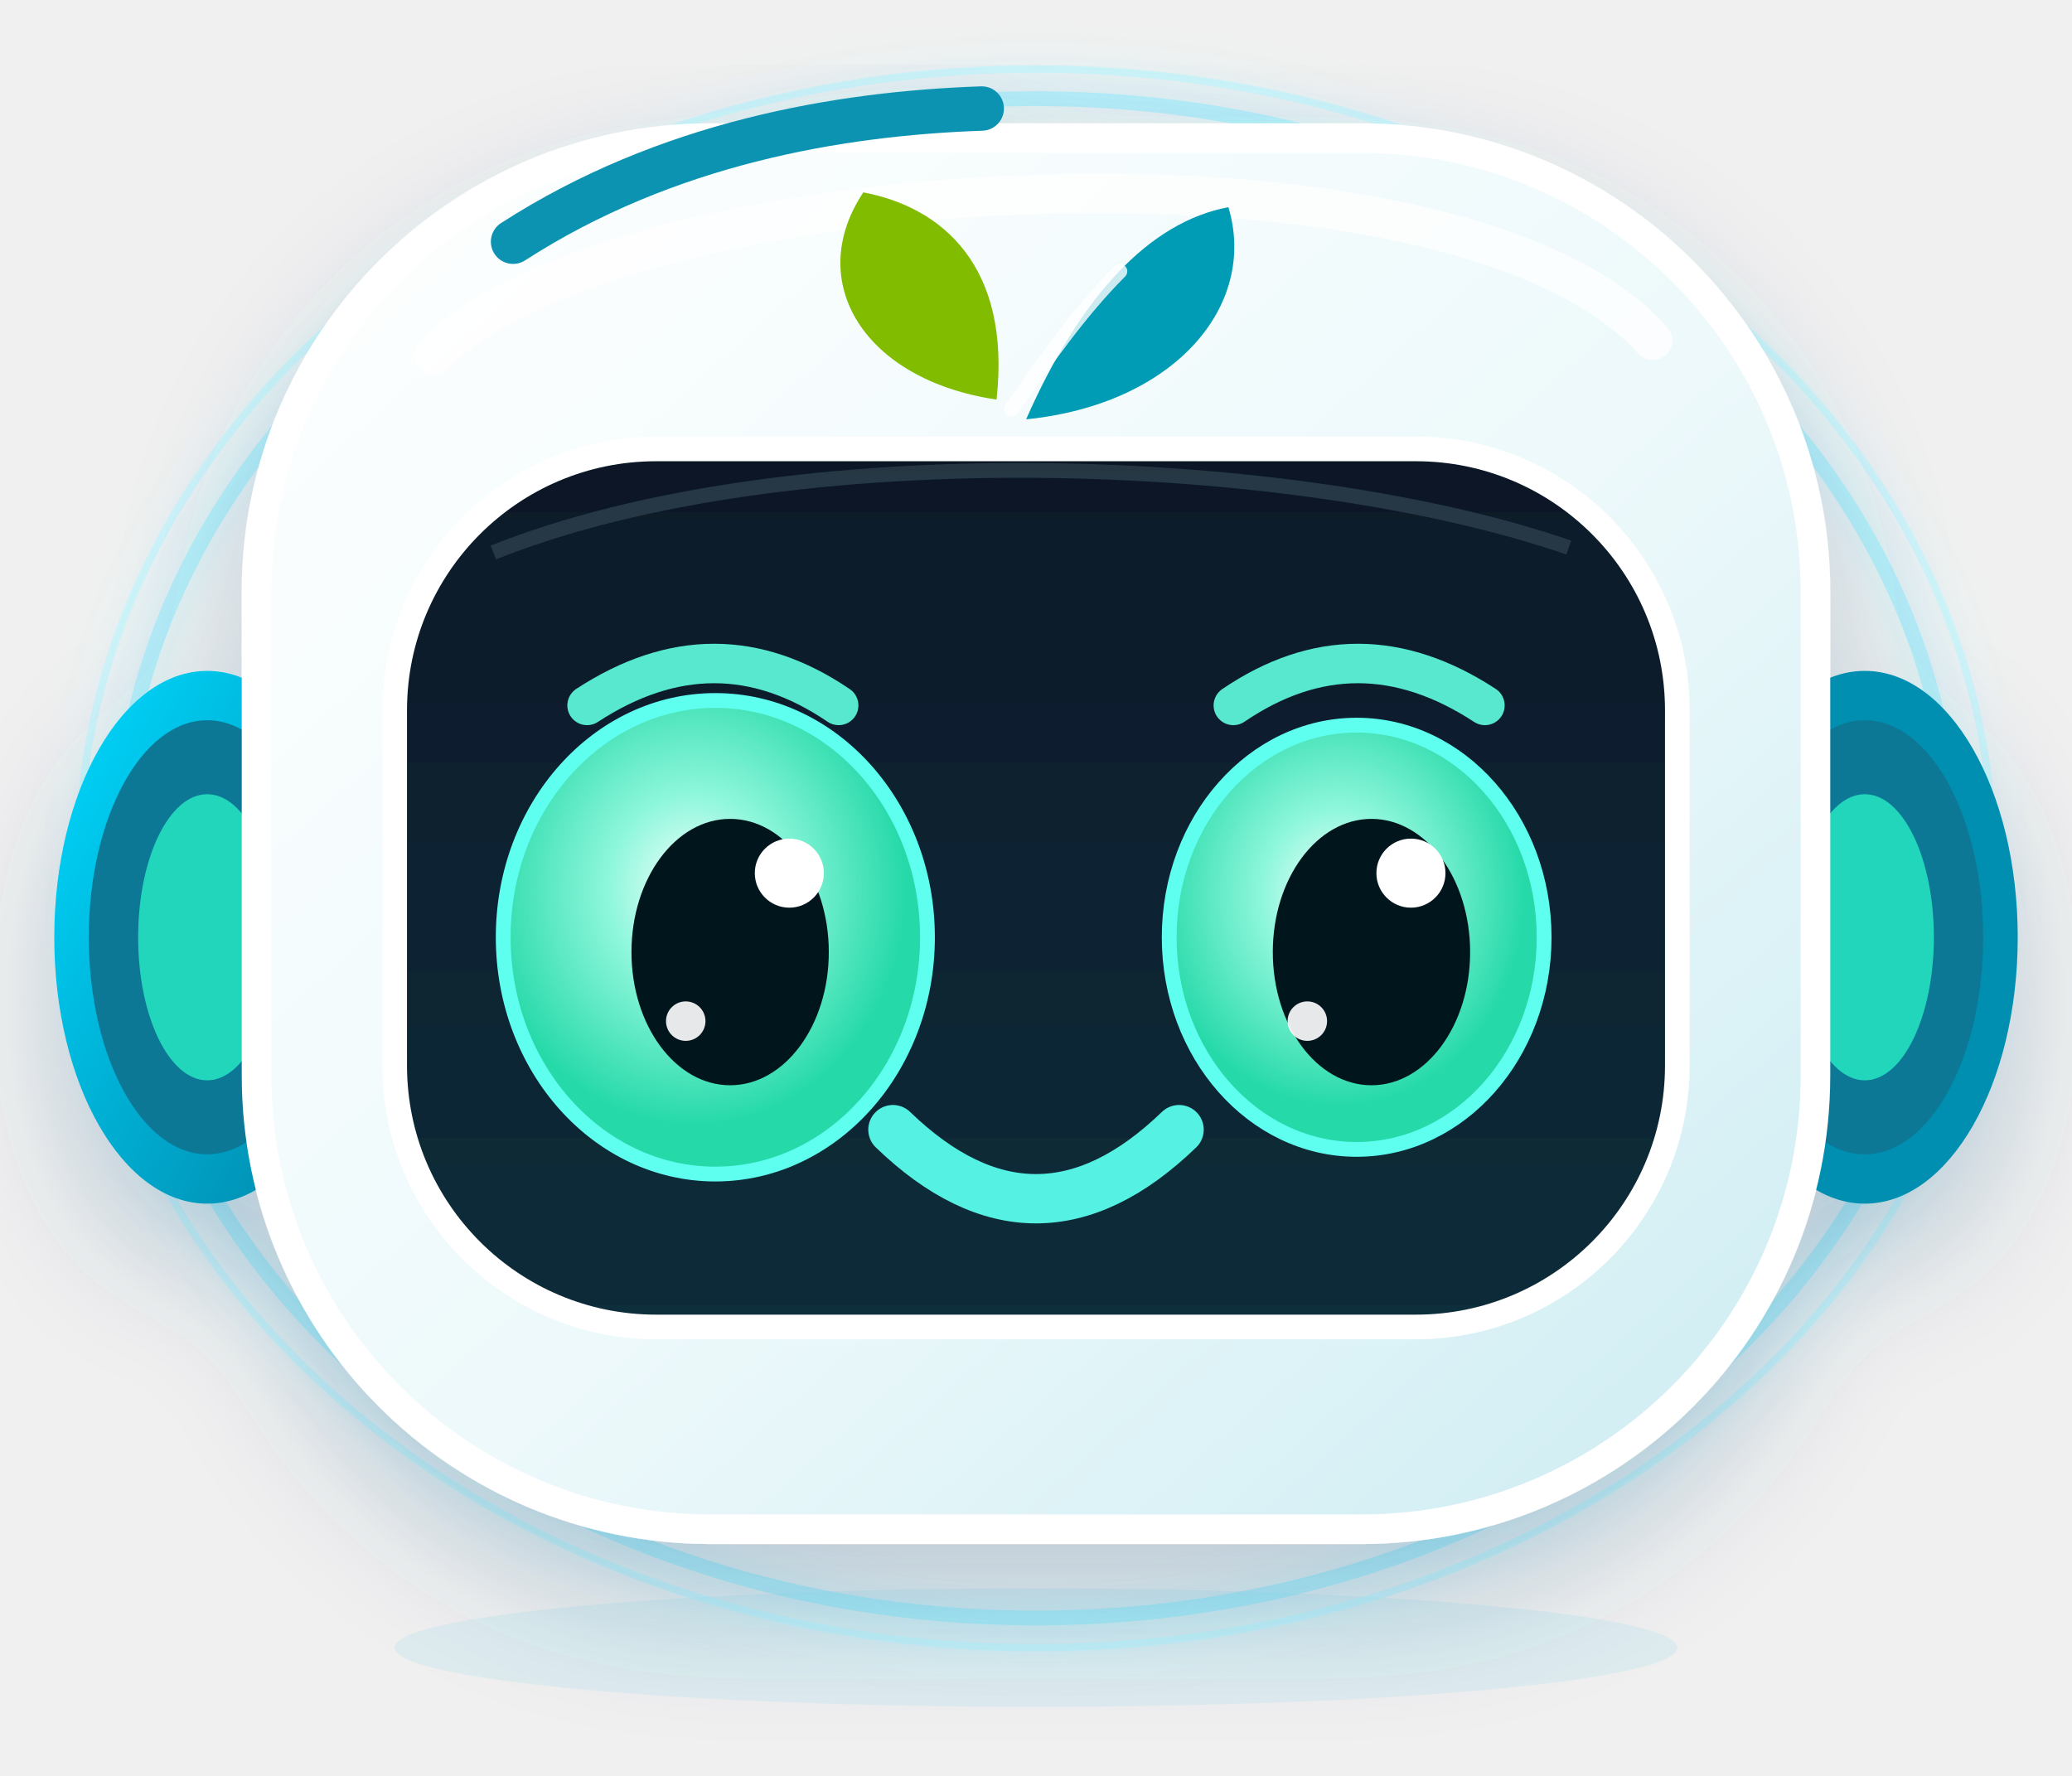
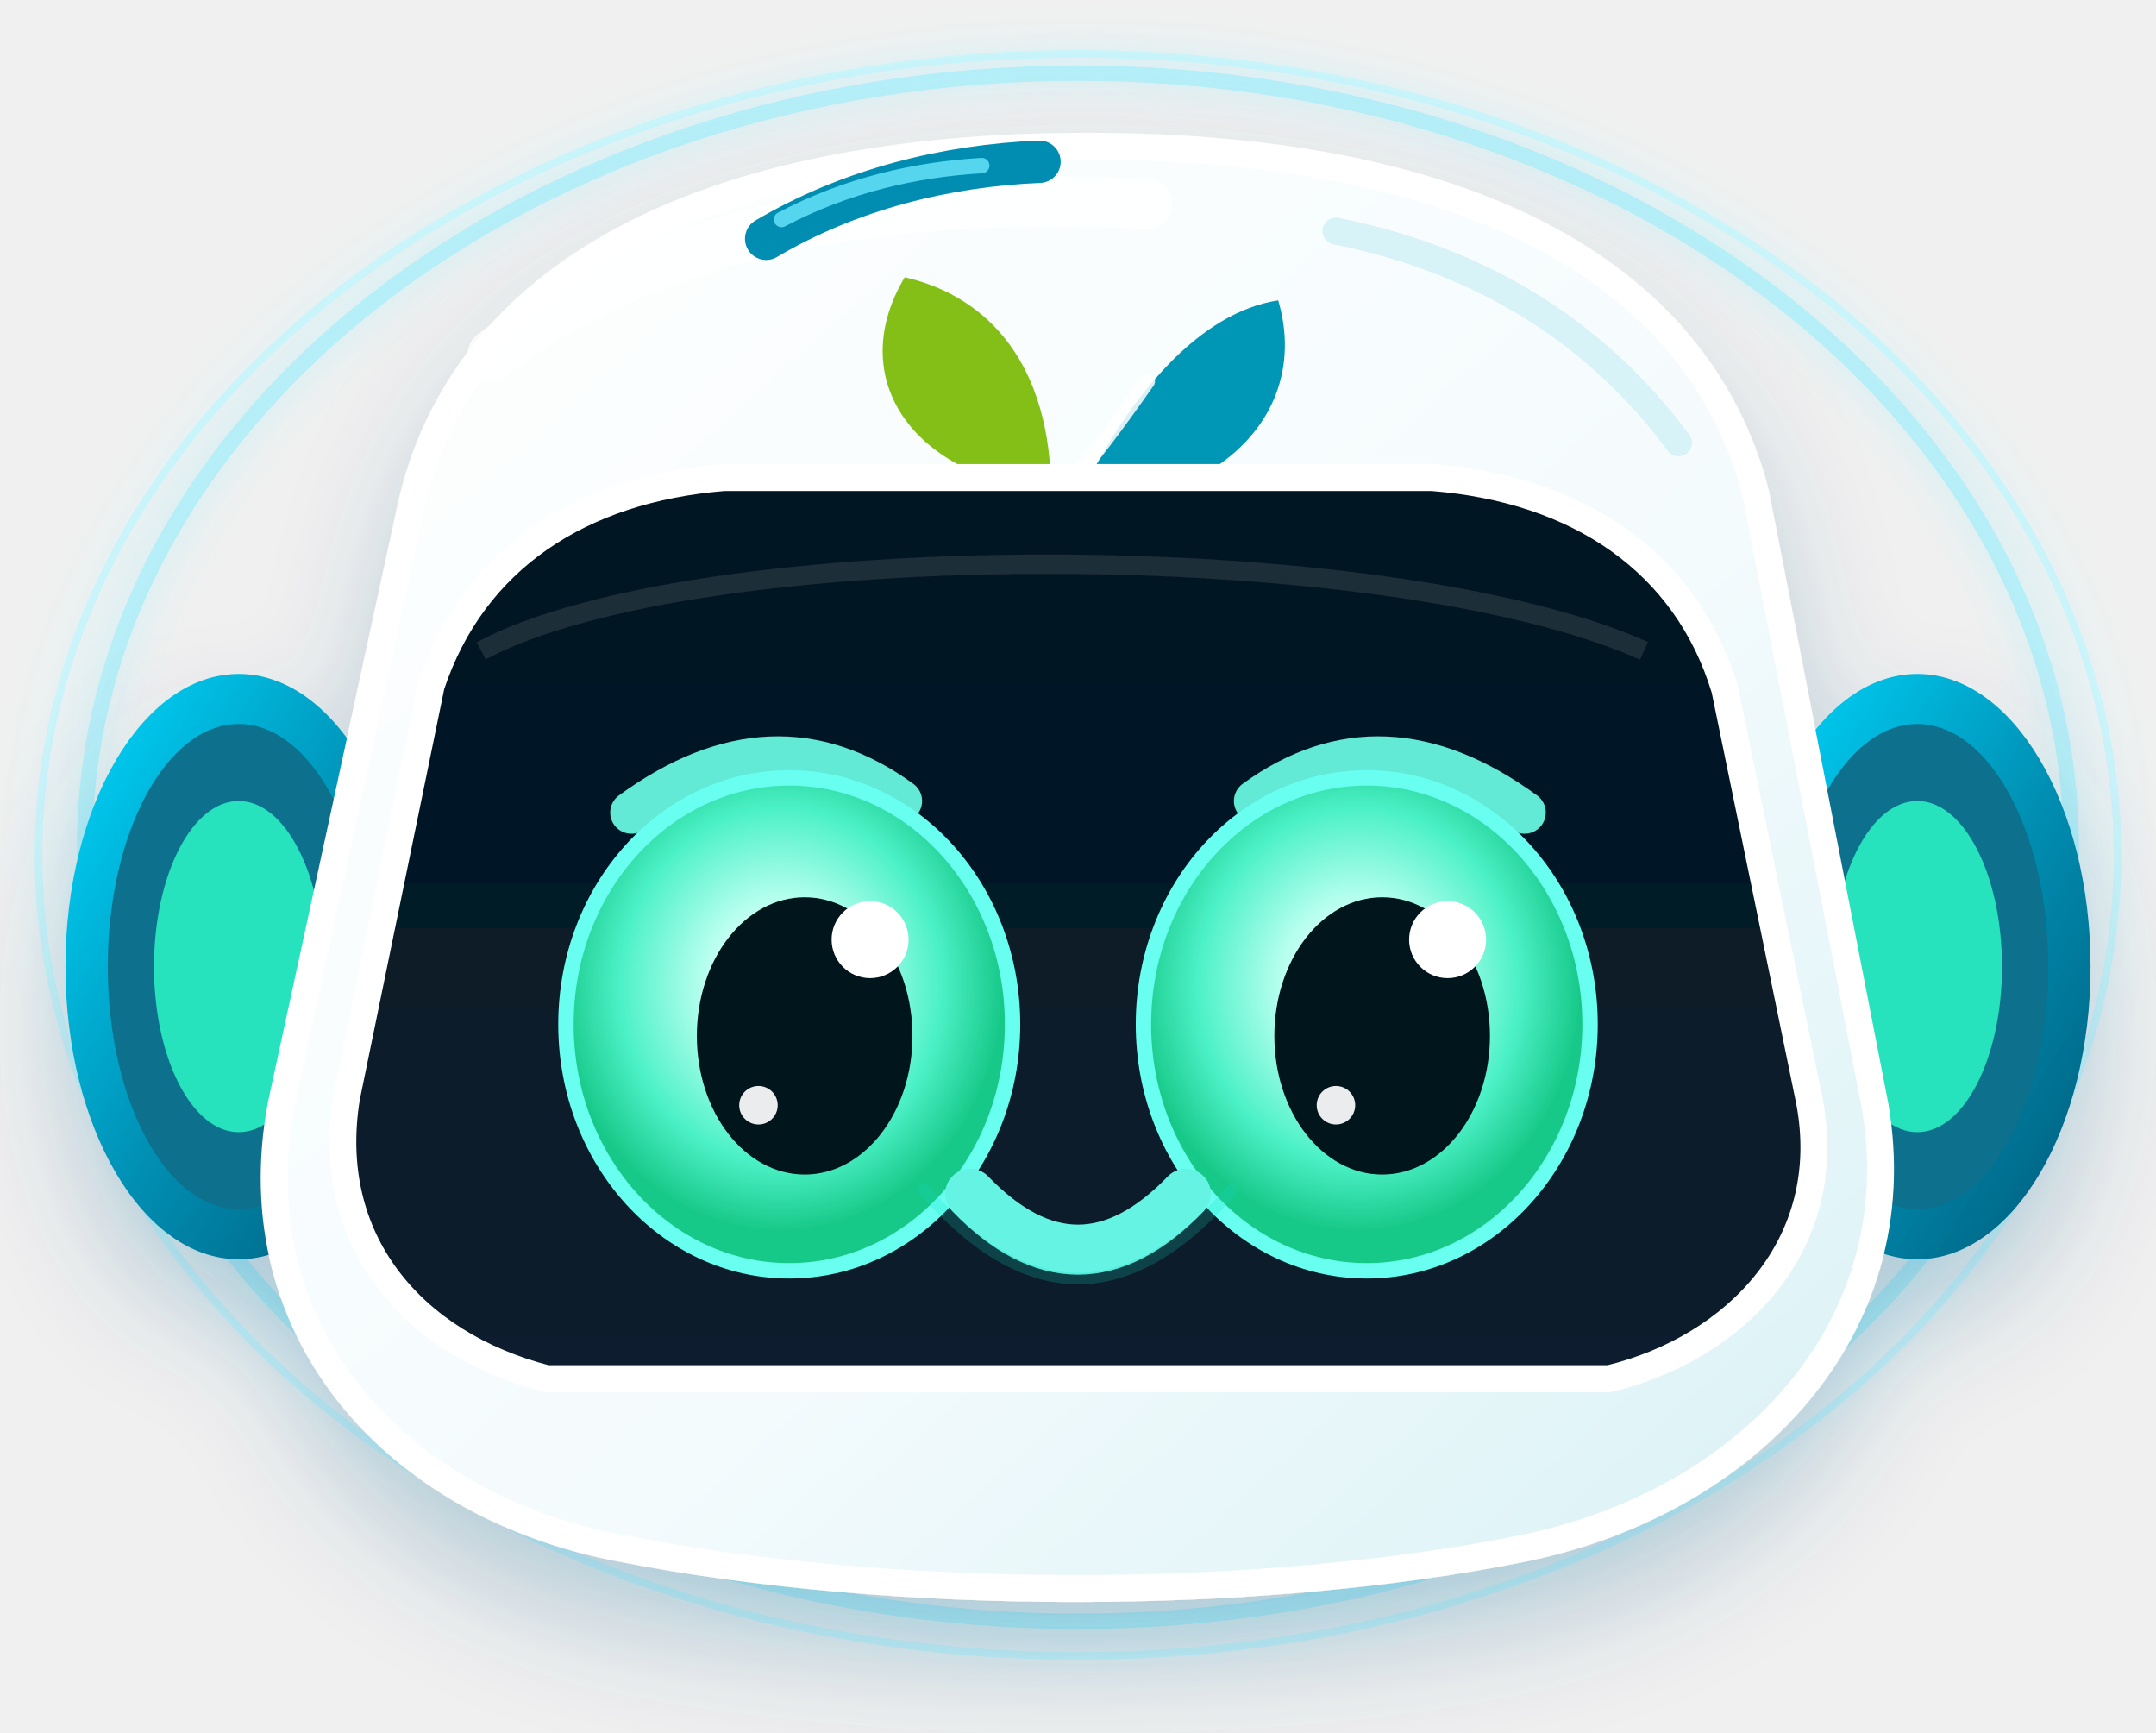
- <svg xmlns="http://www.w3.org/2000/svg" class="evo-svg" viewBox="0 0 420 360" role="img" aria-label="EVO sağlık asistanı">
-   <style>.evo-brow{transform-box:fill-box;transform-origin:center;animation:evoBrow 5.7s ease-in-out infinite}.evo-eye{transform-box:fill-box;transform-origin:center;animation:evoBlink 6.2s ease-in-out infinite}.evo-eye.r{animation-delay:.17s}.evo-pupil{transform-box:fill-box;transform-origin:center;transition:transform .28s ease}.evo-mouth{transform-box:fill-box;transform-origin:center;animation:evoSmile 5s ease-in-out infinite}.evo-glow{animation:evoGlow 3.4s ease-in-out infinite}.is-attention .evo-pupil{transform:translateY(-2px) scale(1.04)}.is-thinking .evo-pupil{transform:translate(8px,-4px)}.is-talking .evo-mouth{animation:evoTalk .24s ease-in-out infinite alternate}@keyframes evoBlink{0%,44%,48%,100%{transform:scaleY(1)}46%{transform:scaleY(.08)}}@keyframes evoBrow{0%,72%,100%{transform:translateY(0)}76%{transform:translateY(-5px)}80%{transform:translateY(1px)}}@keyframes evoSmile{0%,100%{transform:scaleX(1)}50%{transform:scaleX(1.08)}}@keyframes evoTalk{from{transform:scaleY(.7)}to{transform:scaleY(1.25)}}@keyframes evoGlow{0%,100%{opacity:.72}50%{opacity:1}}@media(prefers-reduced-motion:reduce){.evo-svg *{animation:none!important;transition:none!important}}</style>
+ <svg xmlns="http://www.w3.org/2000/svg" class="evo-svg" viewBox="0 0 560 450" role="img" aria-label="EVO sağlık asistanı">
+   <style>
+ .evo-brow{transform-box:fill-box;transform-origin:center;animation:evoBrow 5.7s ease-in-out infinite}
+ .evo-eye{transform-box:fill-box;transform-origin:center;animation:evoBlink 6.2s ease-in-out infinite}
+ .evo-eye.r{animation-delay:.18s}
+ .evo-pupil{transform-box:fill-box;transform-origin:center;transition:transform .28s ease}
+ .evo-mouth{transform-box:fill-box;transform-origin:center;animation:evoSmile 5s ease-in-out infinite}
+ .evo-halo{animation:evoHalo 3.4s ease-in-out infinite}
+ .is-attention .evo-pupil{transform:translateY(-4px) scale(1.04)}
+ .is-thinking .evo-pupil{transform:translate(10px,-6px)}
+ .is-talking .evo-mouth{animation:evoTalk .24s ease-in-out infinite alternate}
+ @keyframes evoBlink{0%,44%,48%,100%{transform:scaleY(1)}46%{transform:scaleY(.06)}}
+ @keyframes evoBrow{0%,72%,100%{transform:translateY(0)}76%{transform:translateY(-7px)}80%{transform:translateY(1px)}}
+ @keyframes evoSmile{0%,100%{transform:scaleX(1)}50%{transform:scaleX(1.08)}}
+ @keyframes evoTalk{from{transform:scaleY(.72)}to{transform:scaleY(1.22)}}
+ @keyframes evoHalo{0%,100%{opacity:.68}50%{opacity:1}}
+ @media(prefers-reduced-motion:reduce){.evo-svg *{animation:none!important;transition:none!important}}
+ </style>
  <defs>
    <linearGradient id="evoShell" x1="0" y1="0" x2="1" y2="1">
      <stop stop-color="#fff" />
-       <stop offset=".55" stop-color="#edf9fb" />
-       <stop offset="1" stop-color="#ccecf2" />
+       <stop offset=".58" stop-color="#f4fbfd" />
+       <stop offset="1" stop-color="#d8f1f5" />
    </linearGradient>
    <linearGradient id="evoScreen" x1="0" y1="0" x2="0" y2="1">
-       <stop stop-color="#071827" />
-       <stop offset="1" stop-color="#102d3a" />
+       <stop stop-color="#061522" />
+       <stop offset="1" stop-color="#071f2d" />
    </linearGradient>
-     <radialGradient id="evoEye" cx=".45" cy=".4">
-       <stop stop-color="#f8ffff" />
-       <stop offset=".4" stop-color="#8ff7dc" />
-       <stop offset="1" stop-color="#25d9a8" />
+     <radialGradient id="evoEye" cx=".48" cy=".42">
+       <stop stop-color="#ffffff" />
+       <stop offset=".34" stop-color="#b9fff0" />
+       <stop offset=".72" stop-color="#4cf1c7" />
+       <stop offset="1" stop-color="#18c989" />
    </radialGradient>
-     <linearGradient id="evoBlue" x1="0" y1="0" x2="1" y2="1">
+     <linearGradient id="evoEar" x1="0" y1="0" x2="1" y2="1">
      <stop stop-color="#00d9ff" />
-       <stop offset="1" stop-color="#0085a8" />
+       <stop offset=".55" stop-color="#008db1" />
+       <stop offset="1" stop-color="#005a79" />
    </linearGradient>
-     <filter id="evoShadow" x="-30%" y="-30%" width="160%" height="180%">
-       <feDropShadow dx="0" dy="13" stdDeviation="13" flood-color="#005082" flood-opacity=".22" />
+     <filter id="evoShadow" x="-25%" y="-25%" width="150%" height="170%">
+       <feDropShadow dx="0" dy="16" stdDeviation="15" flood-color="#005082" flood-opacity=".23" />
    </filter>
-     <filter id="evoGlowFilter">
-       <feGaussianBlur stdDeviation="4" result="b" />
+     <filter id="evoGlow">
+       <feGaussianBlur stdDeviation="5" result="b" />
      <feMerge>
        <feMergeNode in="b" />
        <feMergeNode in="SourceGraphic" />
      </feMerge>
    </filter>
  </defs>
-   <ellipse cx="210" cy="334" rx="130" ry="12" fill="#53cfe2" opacity=".12" />
-   <g class="evo-glow" filter="url(#evoGlowFilter)">
-     <ellipse cx="210" cy="174" rx="186" ry="154" fill="none" stroke="#77eaff" stroke-width="3" opacity=".42" />
-     <ellipse cx="210" cy="174" rx="194" ry="160" fill="none" stroke="#b5f6ff" stroke-width="1.5" opacity=".55" />
+   <g class="evo-halo" filter="url(#evoGlow)">
+     <ellipse cx="280" cy="220" rx="258" ry="201" fill="none" stroke="#79ecff" stroke-width="4" opacity=".42" />
+     <ellipse cx="280" cy="222" rx="270" ry="208" fill="none" stroke="#b6f7ff" stroke-width="2" opacity=".6" />
  </g>
  <g filter="url(#evoShadow)">
    <g>
-       <ellipse cx="42" cy="190" rx="31" ry="54" fill="url(#evoBlue)" />
-       <ellipse cx="42" cy="190" rx="24" ry="44" fill="#0b7895" />
-       <ellipse cx="42" cy="190" rx="14" ry="29" fill="#27e0c0" opacity=".9" />
-       <ellipse cx="378" cy="190" rx="31" ry="54" fill="#008fb0" />
-       <ellipse cx="378" cy="190" rx="24" ry="44" fill="#0b7895" />
-       <ellipse cx="378" cy="190" rx="14" ry="29" fill="#27e0c0" opacity=".9" />
+       <ellipse cx="62" cy="251" rx="45" ry="76" fill="url(#evoEar)" />
+       <ellipse cx="62" cy="251" rx="34" ry="63" fill="#0b6f8c" />
+       <ellipse cx="62" cy="251" rx="22" ry="43" fill="#26e2bd" />
+       <ellipse cx="498" cy="251" rx="45" ry="76" fill="url(#evoEar)" />
+       <ellipse cx="498" cy="251" rx="34" ry="63" fill="#0b6f8c" />
+       <ellipse cx="498" cy="251" rx="22" ry="43" fill="#26e2bd" />
    </g>
-     <rect x="52" y="28" width="316" height="282" rx="92" fill="url(#evoShell)" stroke="#fff" stroke-width="6" />
-     <path d="M88 72C125 34 295 24 335 69" fill="none" stroke="#fff" stroke-width="8" stroke-linecap="round" opacity=".75" />
-     <path d="M104 49C135 29 170 23 199 22" fill="none" stroke="#0b93b2" stroke-width="9" stroke-linecap="round" />
-     <rect x="80" y="91" width="260" height="178" rx="53" fill="url(#evoScreen)" stroke="#fff" stroke-width="5" />
-     <path d="M100 112C160 88 263 92 318 111" fill="none" stroke="#fff" stroke-width="3" opacity=".13" />
-     <g transform="translate(210 68)">
-       <path d="M-8 13C-35 9-47-11-35-29C-19-26-5-14-8 13Z" fill="#82bc00" />
-       <path d="M-2 17C9-8 23-23 39-26C45-6 28 14-2 17Z" fill="#009bb4" />
-       <path d="M-5 15C2 5 9-5 17-13" fill="none" stroke="#fff" stroke-width="3" stroke-linecap="round" opacity=".8" />
+     <path d="M106 135C118 73 179 39 278 38C380 37 441 70 456 128L487 287C497 345 454 390 396 402C327 416 232 416 161 402C103 391 62 346 73 287Z" fill="url(#evoShell)" stroke="#fff" stroke-width="7" />
+     <path d="M128 92C174 57 237 50 298 53" fill="none" stroke="#fff" stroke-width="13" stroke-linecap="round" opacity=".76" />
+     <path d="M347 60C387 68 416 88 436 115" fill="none" stroke="#d8f3f8" stroke-width="7" stroke-linecap="round" />
+     <path d="M199 62C221 49 246 43 270 42" fill="none" stroke="#008db1" stroke-width="11" stroke-linecap="round" />
+     <path d="M203 57C220 48 238 44 255 43" fill="none" stroke="#54d6ee" stroke-width="4" stroke-linecap="round" />
+     <g transform="translate(280 107)">
+       <path d="M-7 21C-45 16-60-10-45-35C-23-30-7-12-7 21Z" fill="#83bf16" />
+       <path d="M-1 25C13-5 32-26 52-29C60-2 40 23-1 25Z" fill="#0497b6" />
+       <path d="M-6 23C3 13 11 2 18-8" fill="none" stroke="#fff" stroke-width="4" stroke-linecap="round" opacity=".85" />
    </g>
-     <path class="evo-brow" d="M119 143Q145 126 170 143" fill="none" stroke="#58e8d0" stroke-width="8" stroke-linecap="round" />
-     <path class="evo-brow" d="M250 143Q275 126 301 143" fill="none" stroke="#58e8d0" stroke-width="8" stroke-linecap="round" />
+     <path d="M112 178C123 145 151 127 188 124H372C410 127 438 146 448 179L470 286C477 323 451 350 418 358H142C107 349 84 322 90 285Z" fill="url(#evoScreen)" stroke="#fff" stroke-width="7" />
+     <path d="M125 169C181 139 360 139 427 169" fill="none" stroke="#fff" stroke-width="5" opacity=".1" />
+     <path class="evo-brow" d="M164 211Q201 184 234 208" fill="none" stroke="#62ead7" stroke-width="11" stroke-linecap="round" />
+     <path class="evo-brow" d="M326 208Q359 184 396 211" fill="none" stroke="#62ead7" stroke-width="11" stroke-linecap="round" />
    <g class="evo-eye l">
-       <ellipse cx="145" cy="190" rx="43" ry="48" fill="url(#evoEye)" stroke="#5ffff0" stroke-width="3" />
-       <ellipse class="evo-pupil" cx="148" cy="193" rx="20" ry="27" fill="#03151d" />
-       <circle cx="160" cy="177" r="7" fill="#fff" />
-       <circle cx="139" cy="207" r="4" fill="#fff" opacity=".9" />
+       <ellipse cx="205" cy="266" rx="58" ry="64" fill="url(#evoEye)" stroke="#67fff0" stroke-width="4" />
+       <ellipse class="evo-pupil" cx="209" cy="269" rx="28" ry="36" fill="#04131b" />
+       <circle cx="226" cy="244" r="10" fill="#fff" />
+       <circle cx="197" cy="287" r="5" fill="#fff" opacity=".92" />
    </g>
    <g class="evo-eye r">
-       <ellipse cx="275" cy="190" rx="38" ry="43" fill="url(#evoEye)" stroke="#5ffff0" stroke-width="3" />
-       <ellipse class="evo-pupil" cx="278" cy="193" rx="20" ry="27" fill="#03151d" />
-       <circle cx="286" cy="177" r="7" fill="#fff" />
-       <circle cx="265" cy="207" r="4" fill="#fff" opacity=".9" />
+       <ellipse cx="355" cy="266" rx="58" ry="64" fill="url(#evoEye)" stroke="#67fff0" stroke-width="4" />
+       <ellipse class="evo-pupil" cx="359" cy="269" rx="28" ry="36" fill="#04131b" />
+       <circle cx="376" cy="244" r="10" fill="#fff" />
+       <circle cx="347" cy="287" r="5" fill="#fff" opacity=".92" />
    </g>
-     <path class="evo-mouth" d="M181 229Q210 257 239 229" fill="none" stroke="#55f1e2" stroke-width="10" stroke-linecap="round" />
+     <path class="evo-mouth" d="M252 310Q280 339 308 310" fill="none" stroke="#65f3e4" stroke-width="13" stroke-linecap="round" />
+     <path d="M240 309Q280 355 320 309" fill="none" stroke="#0bd7c5" stroke-width="3" stroke-linecap="round" opacity=".2" />
  </g>
</svg>
